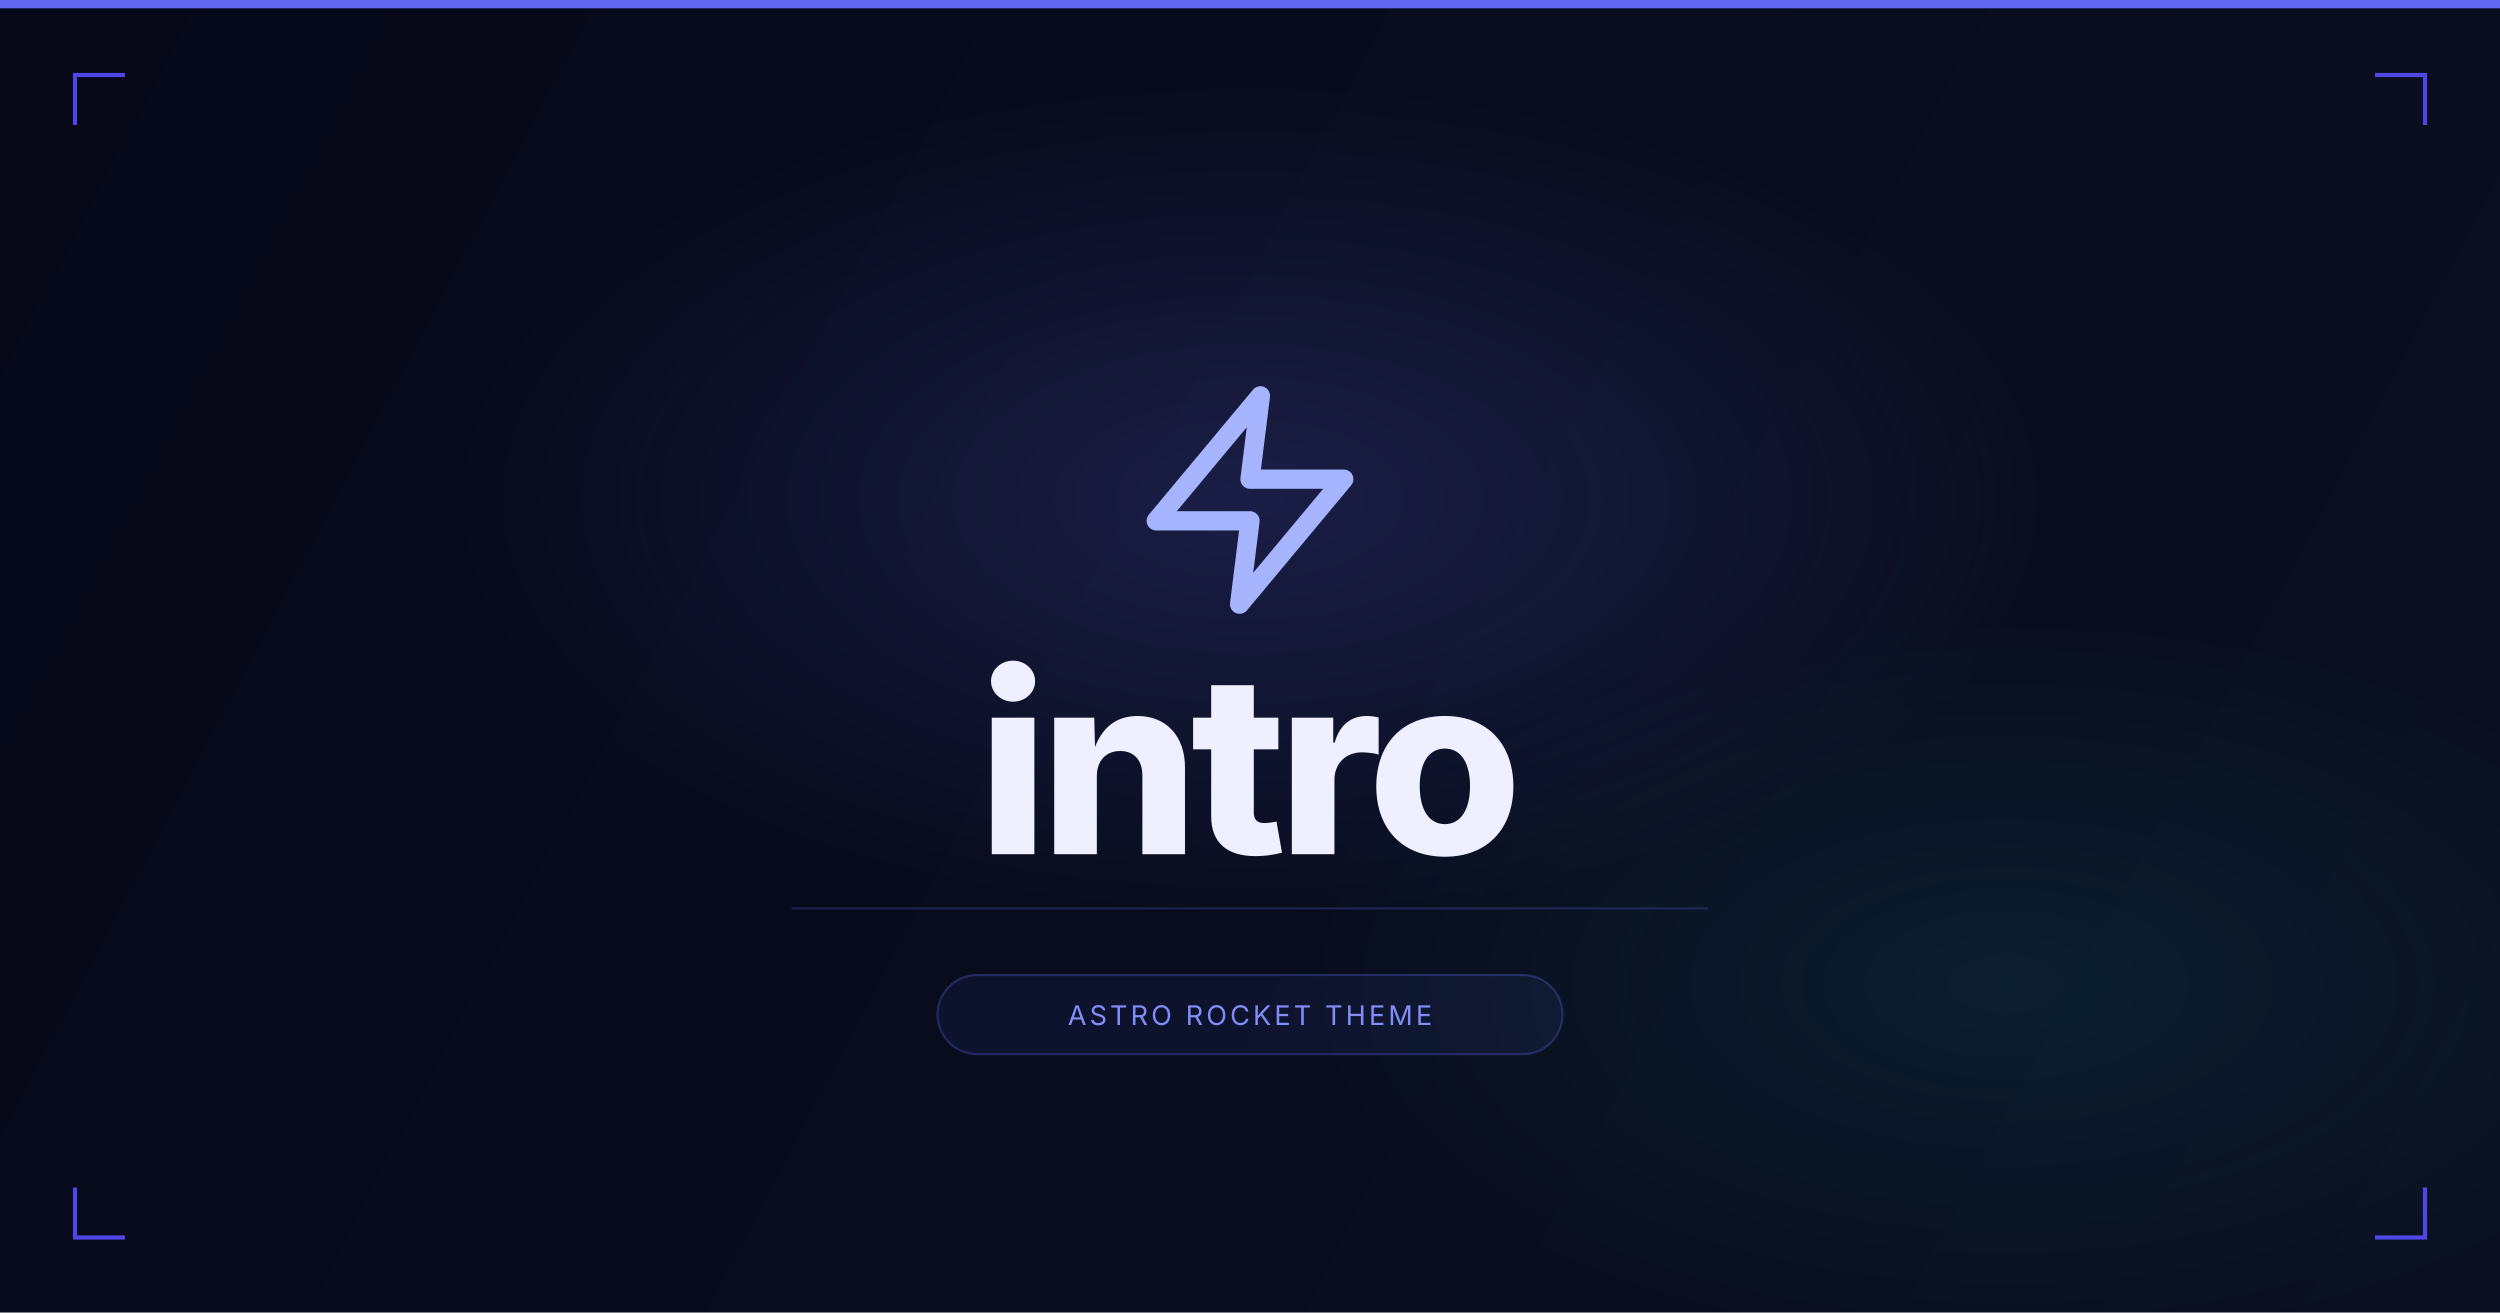
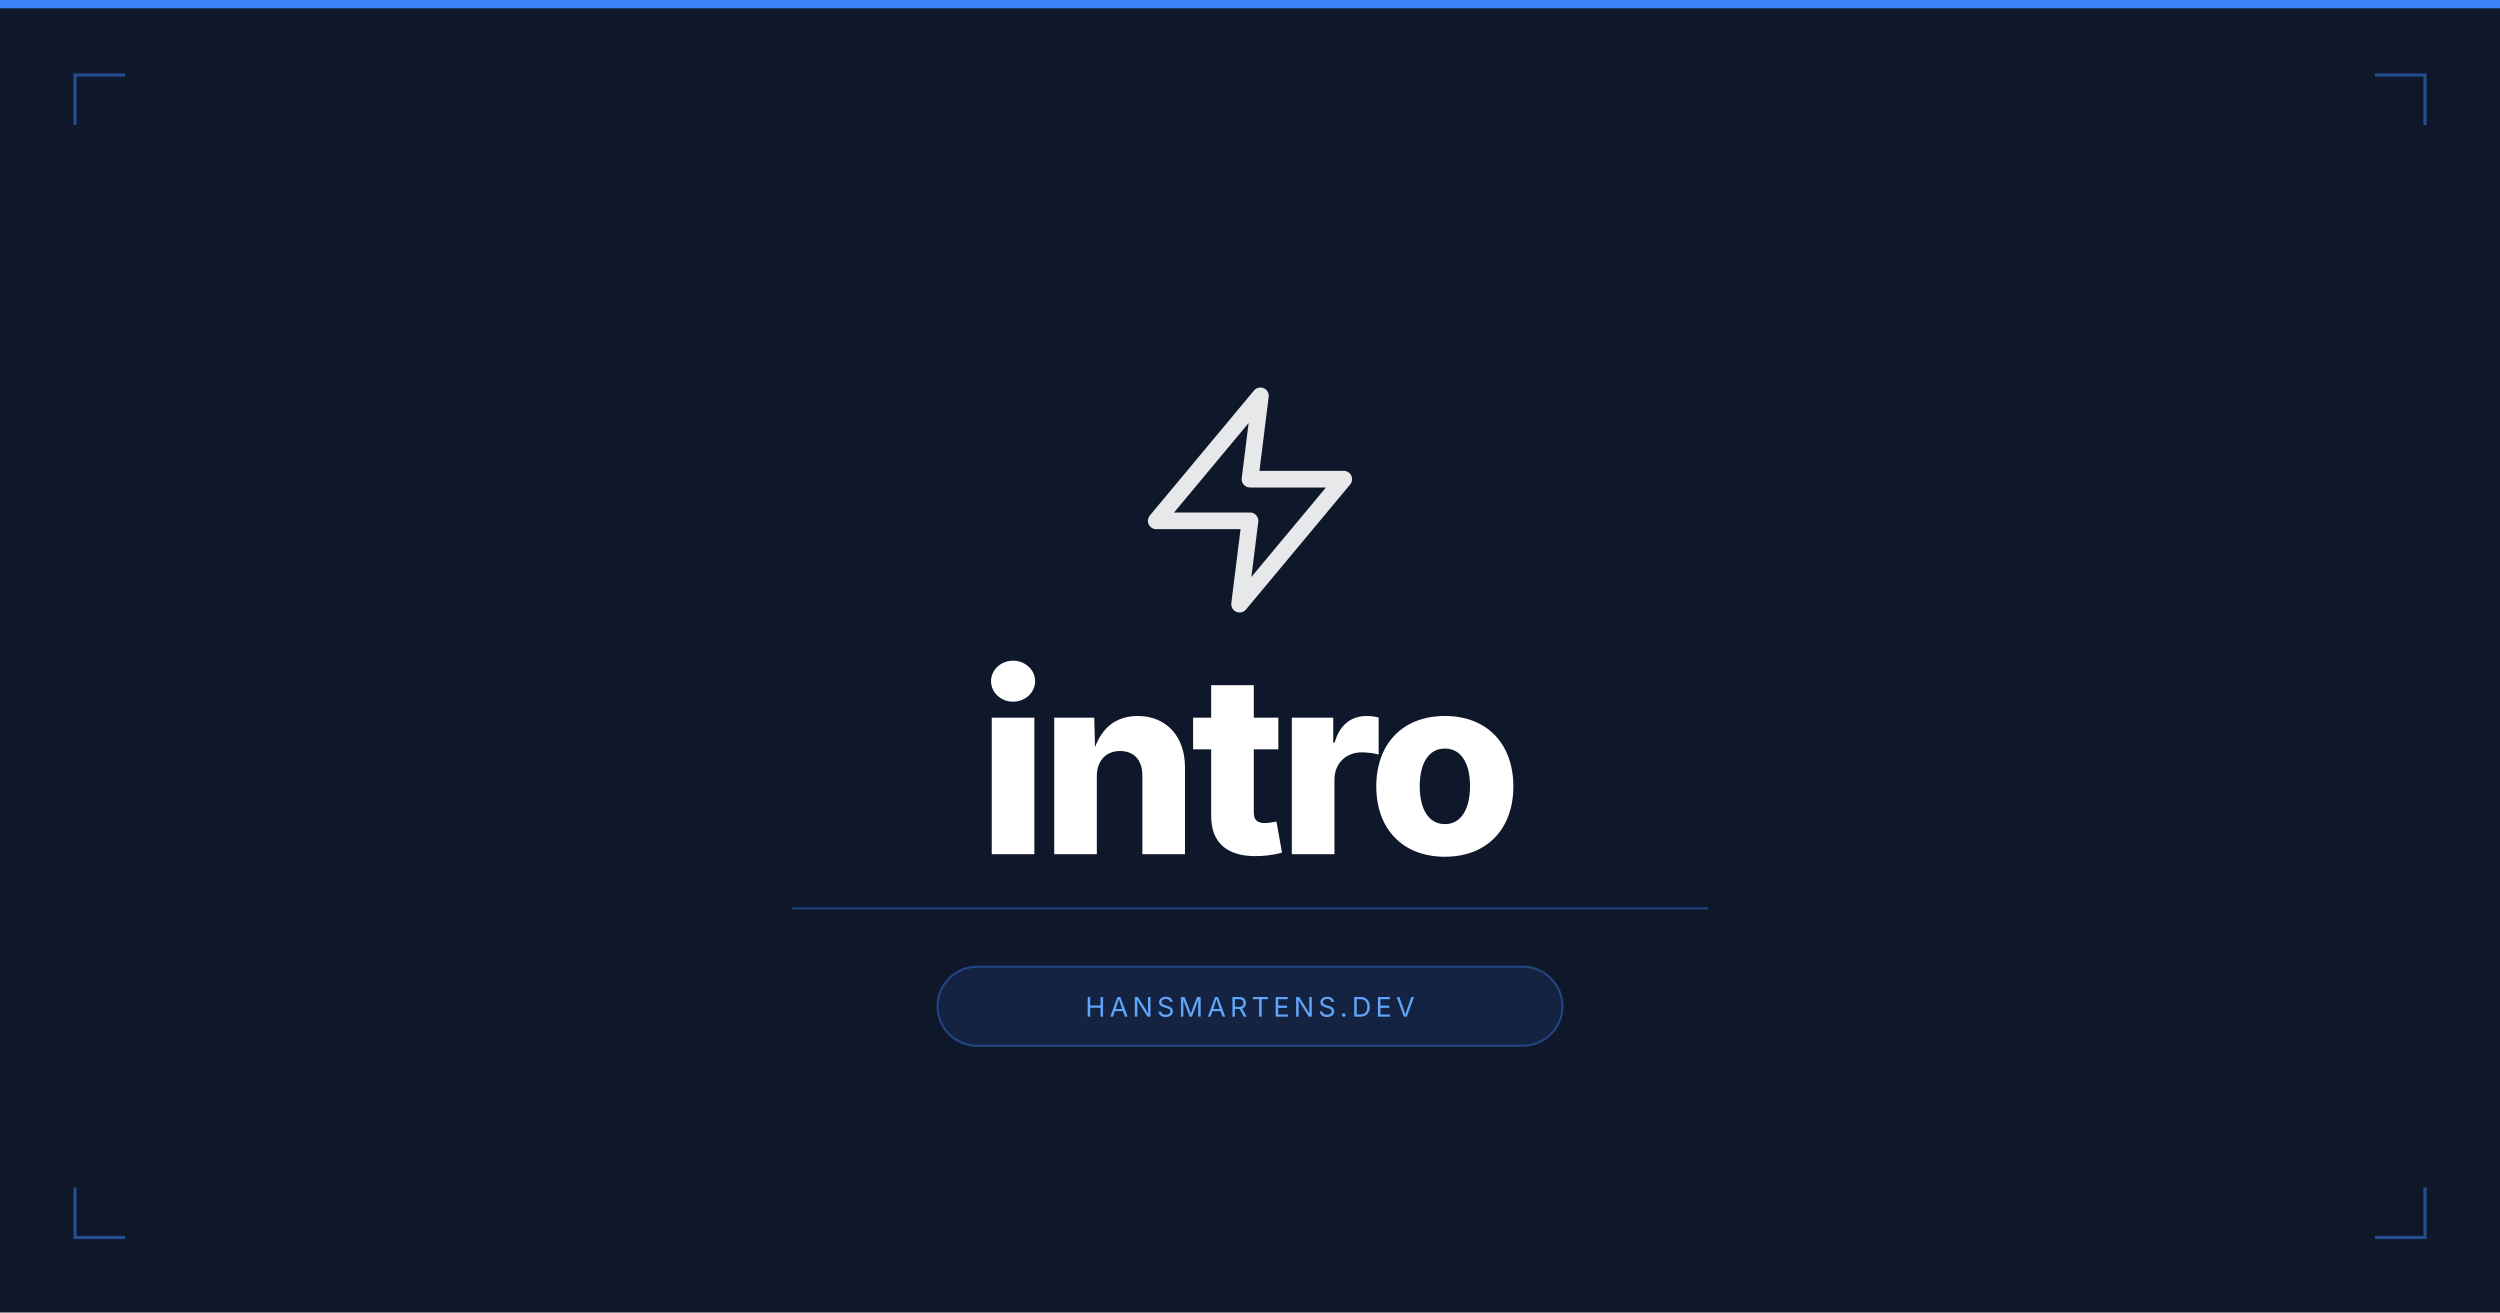
<svg xmlns="http://www.w3.org/2000/svg" width="1200" height="630" viewBox="0 0 1200 630" fill="none">
-   <style>
-     .bi-bd { display: none }
-     html.dark .bi-bl { display: none }
-     html.dark .bi-bd { display: block }
-     .bi-ic { stroke: #a5b4fc }
-     .bi-tt { fill: #eef0ff }
-     .bi-sl { stroke: rgba(99,102,241,.25) }
-     .bi-bb { fill: rgba(99,102,241,.08); stroke: rgba(99,102,241,.3) }
-     .bi-bt { fill: #818cf8 }
-     .bi-cr { stroke: #4f46e5 }
-   </style>
-   <defs>
-     <linearGradient id="ari-bl" x1="0" y1="0" x2="1200" y2="630" gradientUnits="userSpaceOnUse">
-       <stop offset="0%" stop-color="#060818" />
-       <stop offset="100%" stop-color="#0a1020" />
-     </linearGradient>
-     <linearGradient id="ari-bd" x1="0" y1="0" x2="1200" y2="630" gradientUnits="userSpaceOnUse">
-       <stop offset="0%" stop-color="#060818" />
-       <stop offset="100%" stop-color="#0a1020" />
-     </linearGradient>
-     <radialGradient id="ari-glow" cx="50%" cy="38%" r="32%" gradientUnits="objectBoundingBox">
-       <stop offset="0%" stop-color="#6366f1" stop-opacity="0.20" />
-       <stop offset="100%" stop-color="#6366f1" stop-opacity="0" />
-     </radialGradient>
-     <radialGradient id="ari-glow2" cx="80%" cy="75%" r="28%" gradientUnits="objectBoundingBox">
-       <stop offset="0%" stop-color="#22d3ee" stop-opacity="0.08" />
-       <stop offset="100%" stop-color="#22d3ee" stop-opacity="0" />
-     </radialGradient>
-   </defs>
-   <rect width="1200" height="630" fill="url(#ari-bl)" class="bi-bl" />
-   <rect width="1200" height="630" fill="url(#ari-bd)" class="bi-bd" />
-   <rect width="1200" height="630" fill="url(#ari-glow)" />
-   <rect width="1200" height="630" fill="url(#ari-glow2)" />
-   <rect x="0" y="0" width="1200" height="4" fill="#6366f1" />
-   <g transform="translate(540, 180) scale(5)" stroke="#312e81" stroke-width="1.85" stroke-linecap="round" stroke-linejoin="round" fill="none" class="bi-ic">
+   <rect width="1200" height="630" fill="#0f172a" />
+   <rect x="0" y="0" width="1200" height="4" fill="#3b82f6" />
+   <g transform="translate(540, 180) scale(5)" stroke="#ffffff" stroke-width="1.6" stroke-linecap="round" stroke-linejoin="round" fill="none" opacity="0.9">
    <polygon points="13 2 3 14 12 14 11 22 21 10 12 10 13 2" />
  </g>
-   <text x="600" y="410" font-family="'Outfit Variable', 'Outfit', -apple-system, BlinkMacSystemFont, 'Segoe UI', sans-serif" font-size="120" font-weight="800" fill="#eef0ff" text-anchor="middle" letter-spacing="-4" class="bi-tt">intro</text>
-   <line x1="380" y1="436" x2="820" y2="436" stroke="rgba(99,102,241,0.5)" stroke-width="1" class="bi-sl" />
-   <rect x="450" y="468" width="300" height="38" rx="19" fill="rgba(99,102,241,0.12)" stroke="rgba(79,70,229,0.4)" stroke-width="1" class="bi-bb" />
-   <text x="600" y="492" font-family="'Outfit Variable', 'Outfit', -apple-system, BlinkMacSystemFont, 'Segoe UI', sans-serif" font-size="13" fill="#818cf8" text-anchor="middle" letter-spacing="1.5" class="bi-bt">ASTRO ROCKET THEME</text>
-   <path d="M 36 60 L 36 36 L 60 36" stroke-width="2" fill="none" class="bi-cr" />
-   <path d="M 1140 36 L 1164 36 L 1164 60" stroke-width="2" fill="none" class="bi-cr" />
-   <path d="M 36 570 L 36 594 L 60 594" stroke-width="2" fill="none" class="bi-cr" />
-   <path d="M 1140 594 L 1164 594 L 1164 570" stroke-width="2" fill="none" class="bi-cr" />
+   <text x="600" y="410" font-family="system-ui, -apple-system, sans-serif" font-size="120" font-weight="800" fill="#ffffff" text-anchor="middle" letter-spacing="-4">intro</text>
+   <line x1="380" y1="436" x2="820" y2="436" stroke="#3b82f6" stroke-width="1" stroke-opacity="0.4" />
+   <rect x="450" y="464" width="300" height="38" rx="19" fill="#3b82f6" fill-opacity="0.12" stroke="#3b82f6" stroke-opacity="0.4" stroke-width="1" />
+   <text x="600" y="488" font-family="system-ui, -apple-system, sans-serif" font-size="13" fill="#60a5fa" text-anchor="middle" letter-spacing="2">HANSMARTENS.DEV</text>
+   <path d="M 36 60 L 36 36 L 60 36" stroke="#3b82f6" stroke-width="1.5" fill="none" stroke-opacity="0.5" />
+   <path d="M 1140 36 L 1164 36 L 1164 60" stroke="#3b82f6" stroke-width="1.5" fill="none" stroke-opacity="0.5" />
+   <path d="M 36 570 L 36 594 L 60 594" stroke="#3b82f6" stroke-width="1.5" fill="none" stroke-opacity="0.5" />
+   <path d="M 1140 594 L 1164 594 L 1164 570" stroke="#3b82f6" stroke-width="1.5" fill="none" stroke-opacity="0.5" />
</svg>
